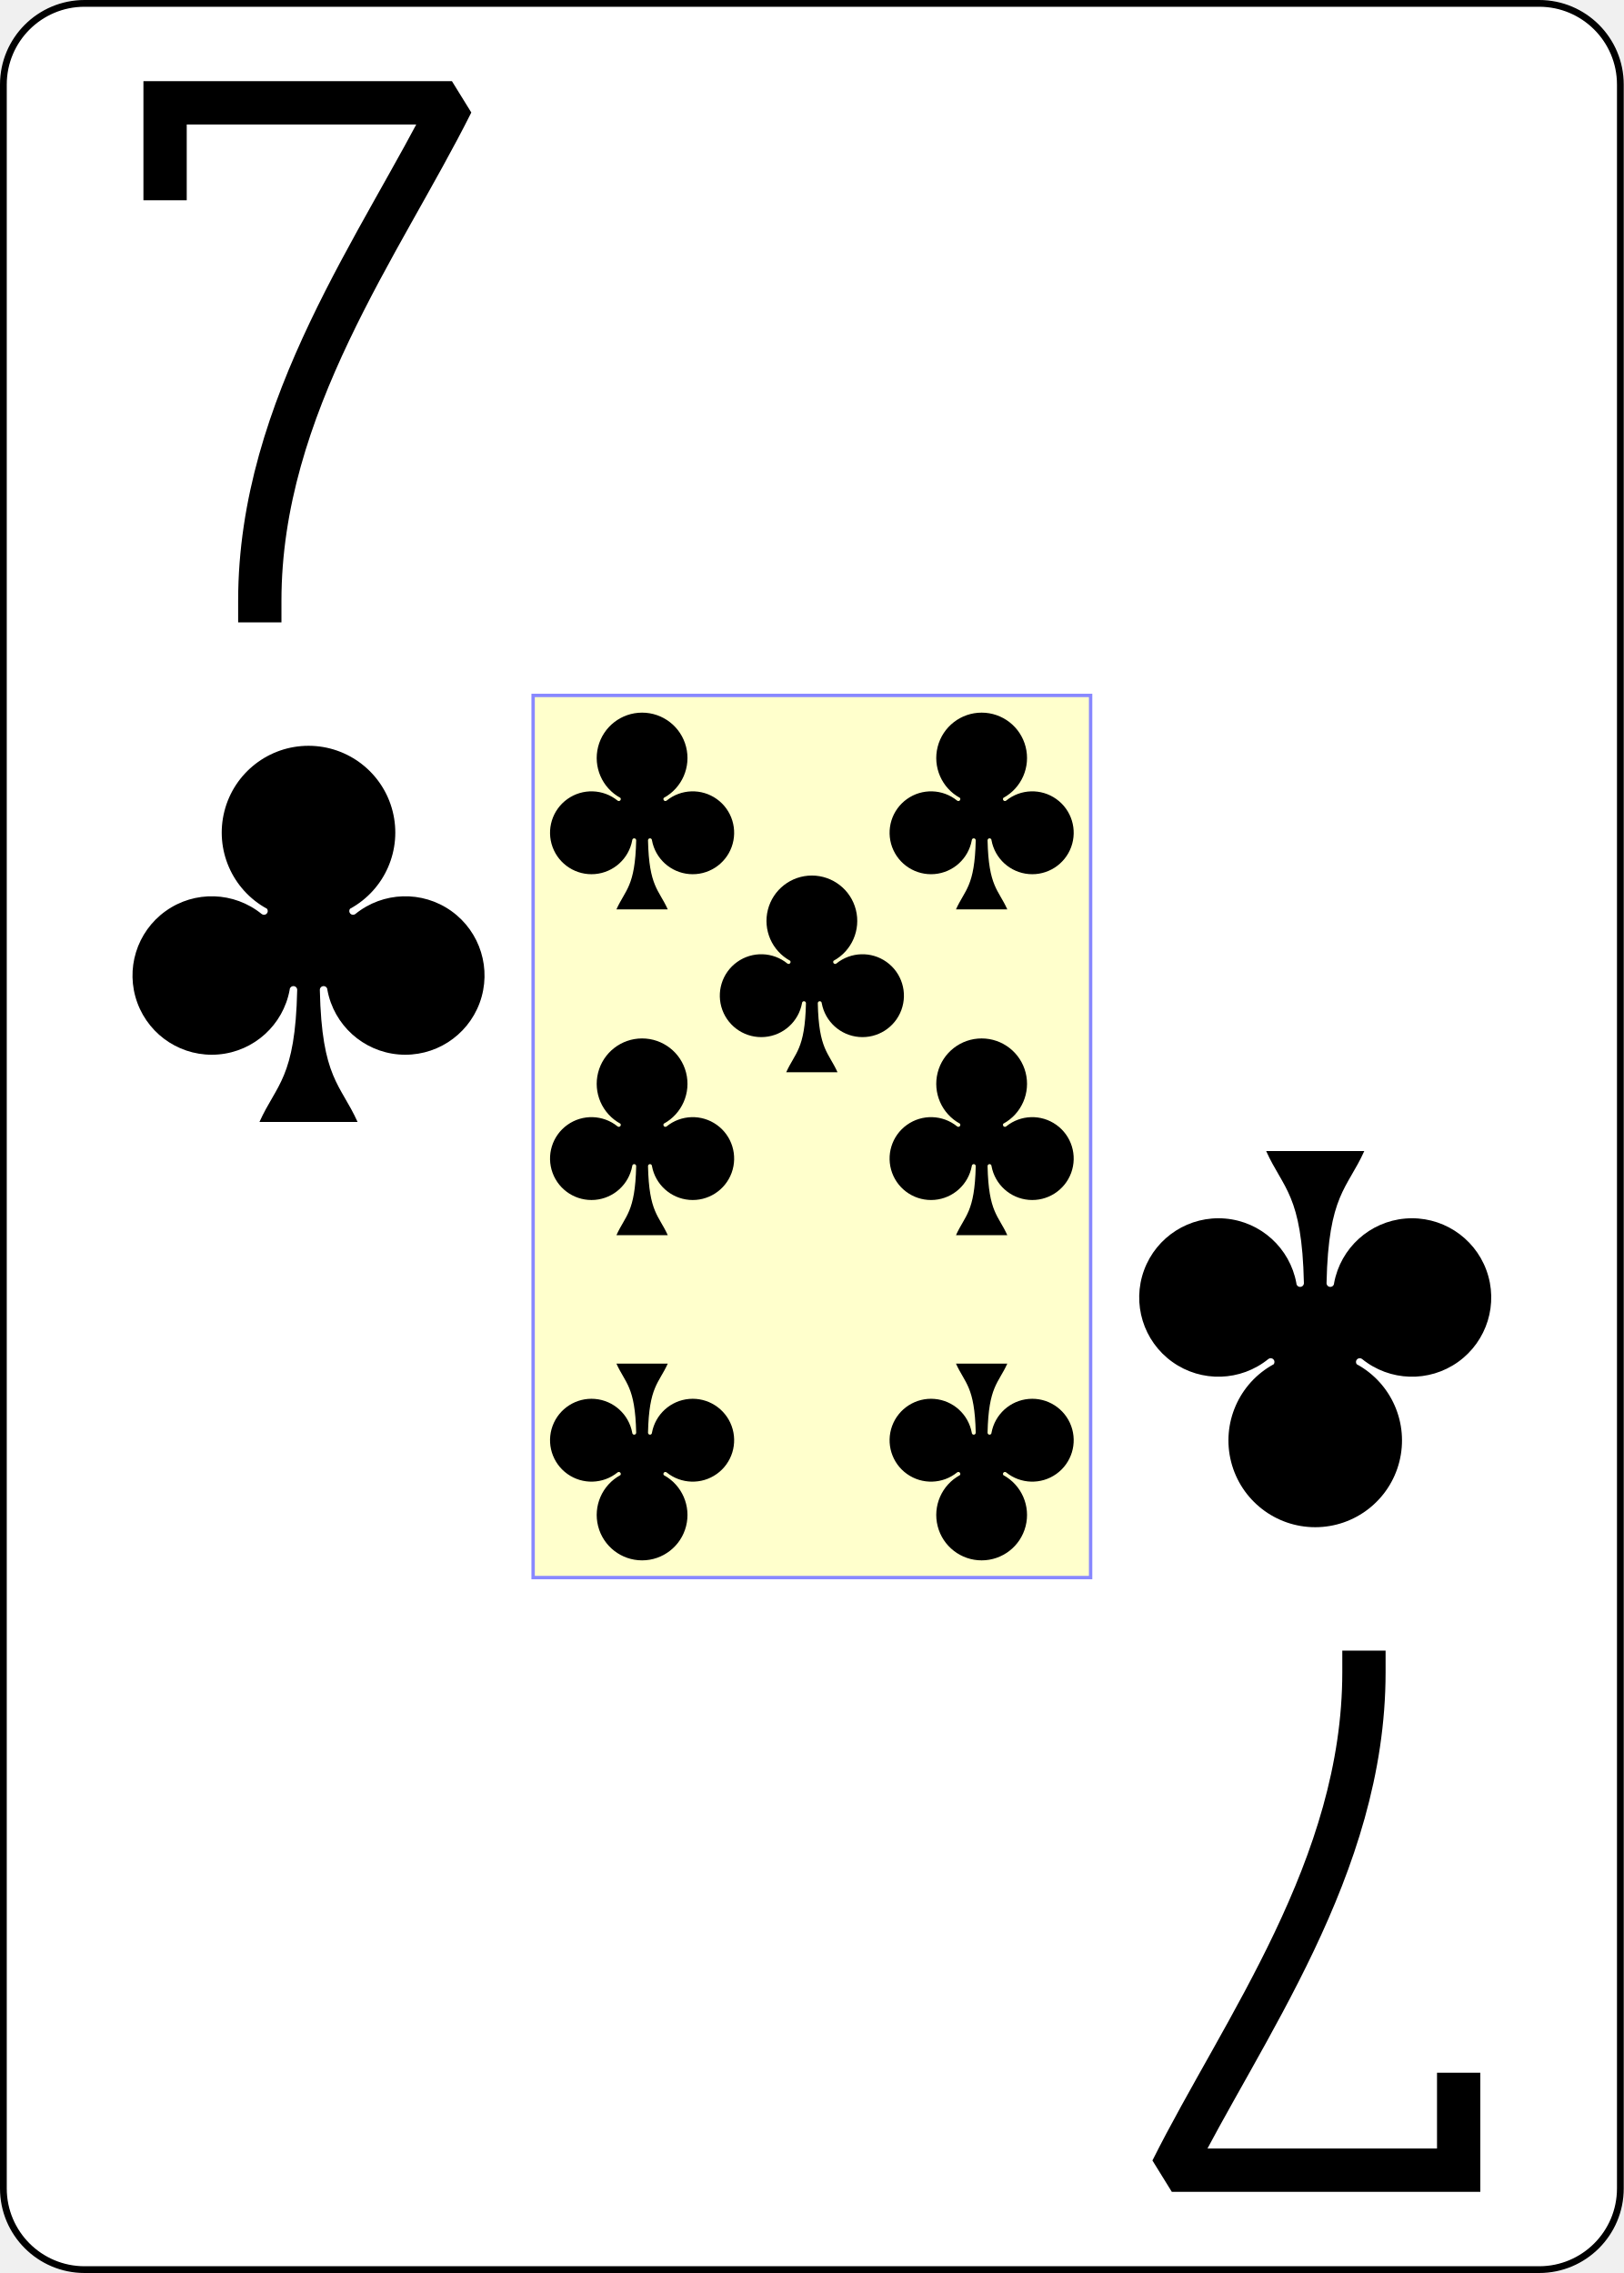
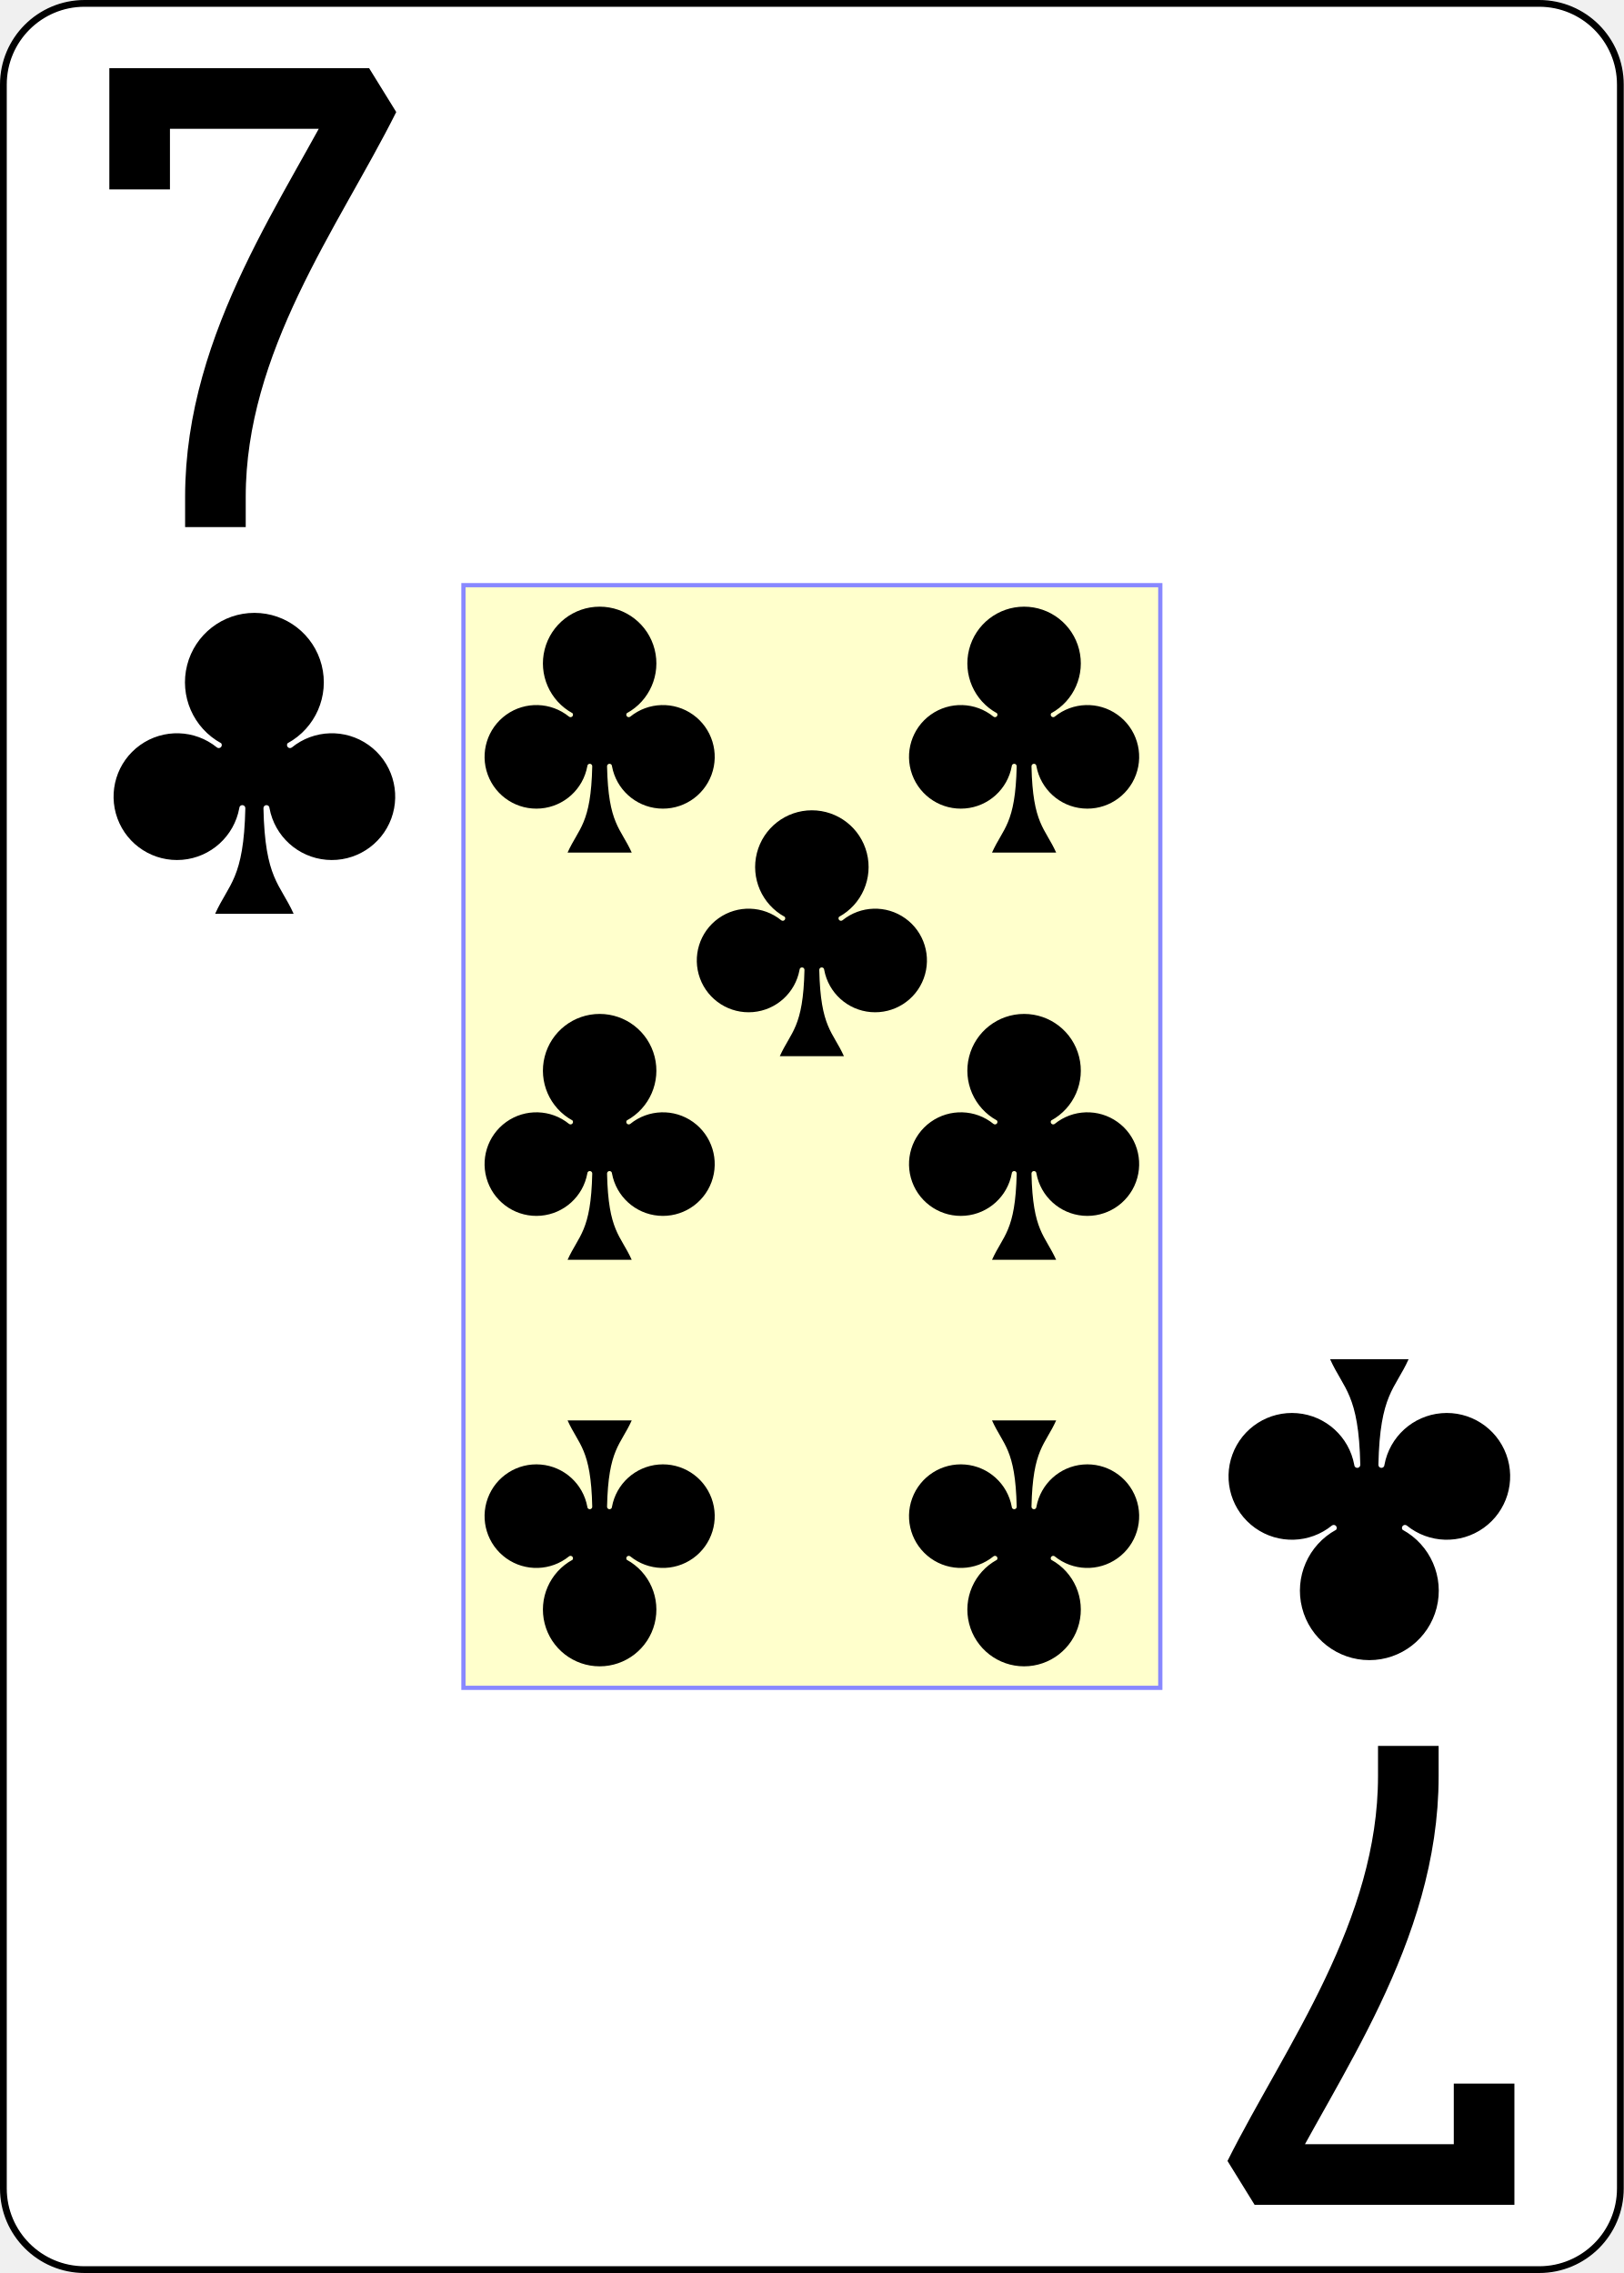
<svg xmlns="http://www.w3.org/2000/svg" xmlns:xlink="http://www.w3.org/1999/xlink" class="card" face="7C" height="3.5in" preserveAspectRatio="none" viewBox="-120 -168 240 336" width="2.5in">
  <defs>
    <symbol id="SC7" viewBox="-600 -600 1200 1200" preserveAspectRatio="xMinYMid">
      <path d="M30 150C35 385 85 400 130 500L-130 500C-85 400 -35 385 -30 150A10 10 0 0 0 -50 150A210 210 0 1 1 -124 -51A10 10 0 0 0 -110 -65A230 230 0 1 1 110 -65A10 10 0 0 0 124 -51A210 210 0 1 1 50 150A10 10 0 0 0 30 150Z" fill="black" />
    </symbol>
-     <symbol id="VC7" viewBox="-500 -500 1000 1000" preserveAspectRatio="xMinYMid">
-       <path d="M-265 -320L-265 -460L265 -460C135 -200 -90 100 -90 460" stroke="black" stroke-width="80" stroke-linecap="square" stroke-miterlimit="1.5" fill="none" />
+     <symbol style="overflow:visible" id="VC7" viewBox="-500 -500 1000 1000" preserveAspectRatio="xMinYMid">
+       <path d="M-265 -320L-265 -460L265 -460C135 -200 -90 100 -90 460" stroke="black" stroke-width="140" stroke-linecap="square" stroke-miterlimit="1.5" fill="none" />
    </symbol>
    <rect id="XC7" width="164.8" height="260.8" x="-82.4" y="-130.4" />
  </defs>
  <rect width="239" height="335" x="-119.5" y="-167.5" rx="12" ry="12" fill="white" stroke="black" />
-   <g transform="scale(0.5)">
+   <g transform="scale(0.625)">
    <use xlink:href="#XC7" width="164.8" height="260.8" stroke="#88f" fill="#FFC" />
    <use xlink:href="#SC7" height="70" width="70" x="-85.188" y="-131.321" />
    <use xlink:href="#SC7" height="70" width="70" x="15.188" y="-131.321" />
    <use xlink:href="#SC7" height="70" width="70" x="-85.188" y="-35" />
    <use xlink:href="#SC7" height="70" width="70" x="15.188" y="-35" />
    <use xlink:href="#SC7" height="70" width="70" x="-35" y="-83.16" />
  </g>
-   <g transform="rotate(180) scale(0.5)">
+   <g transform="rotate(180) scale(0.625)">
    <use xlink:href="#SC7" height="70" width="70" x="-85.188" y="-131.321" />
    <use xlink:href="#SC7" height="70" width="70" x="15.188" y="-131.321" />
  </g>
-   <use xlink:href="#VC7" height="80" width="80" x="-114.4" y="-156" />
-   <use xlink:href="#SC7" height="66.922" width="66.922" x="-107.86" y="-63.5" />
+   <use xlink:href="#VC7" height="64" width="64" x="-114.4" y="-156" />
+   <use xlink:href="#SC7" height="53.538" width="53.538" x="-109.168" y="-82" />
  <g transform="rotate(180)">
-     <use xlink:href="#VC7" height="80" width="80" x="-114.4" y="-156" />
-     <use xlink:href="#SC7" height="66.922" width="66.922" x="-107.86" y="-63.5" />
+     <use xlink:href="#VC7" height="64" width="64" x="-114.4" y="-156" />
+     <use xlink:href="#SC7" height="53.538" width="53.538" x="-109.168" y="-82" />
  </g>
</svg>
